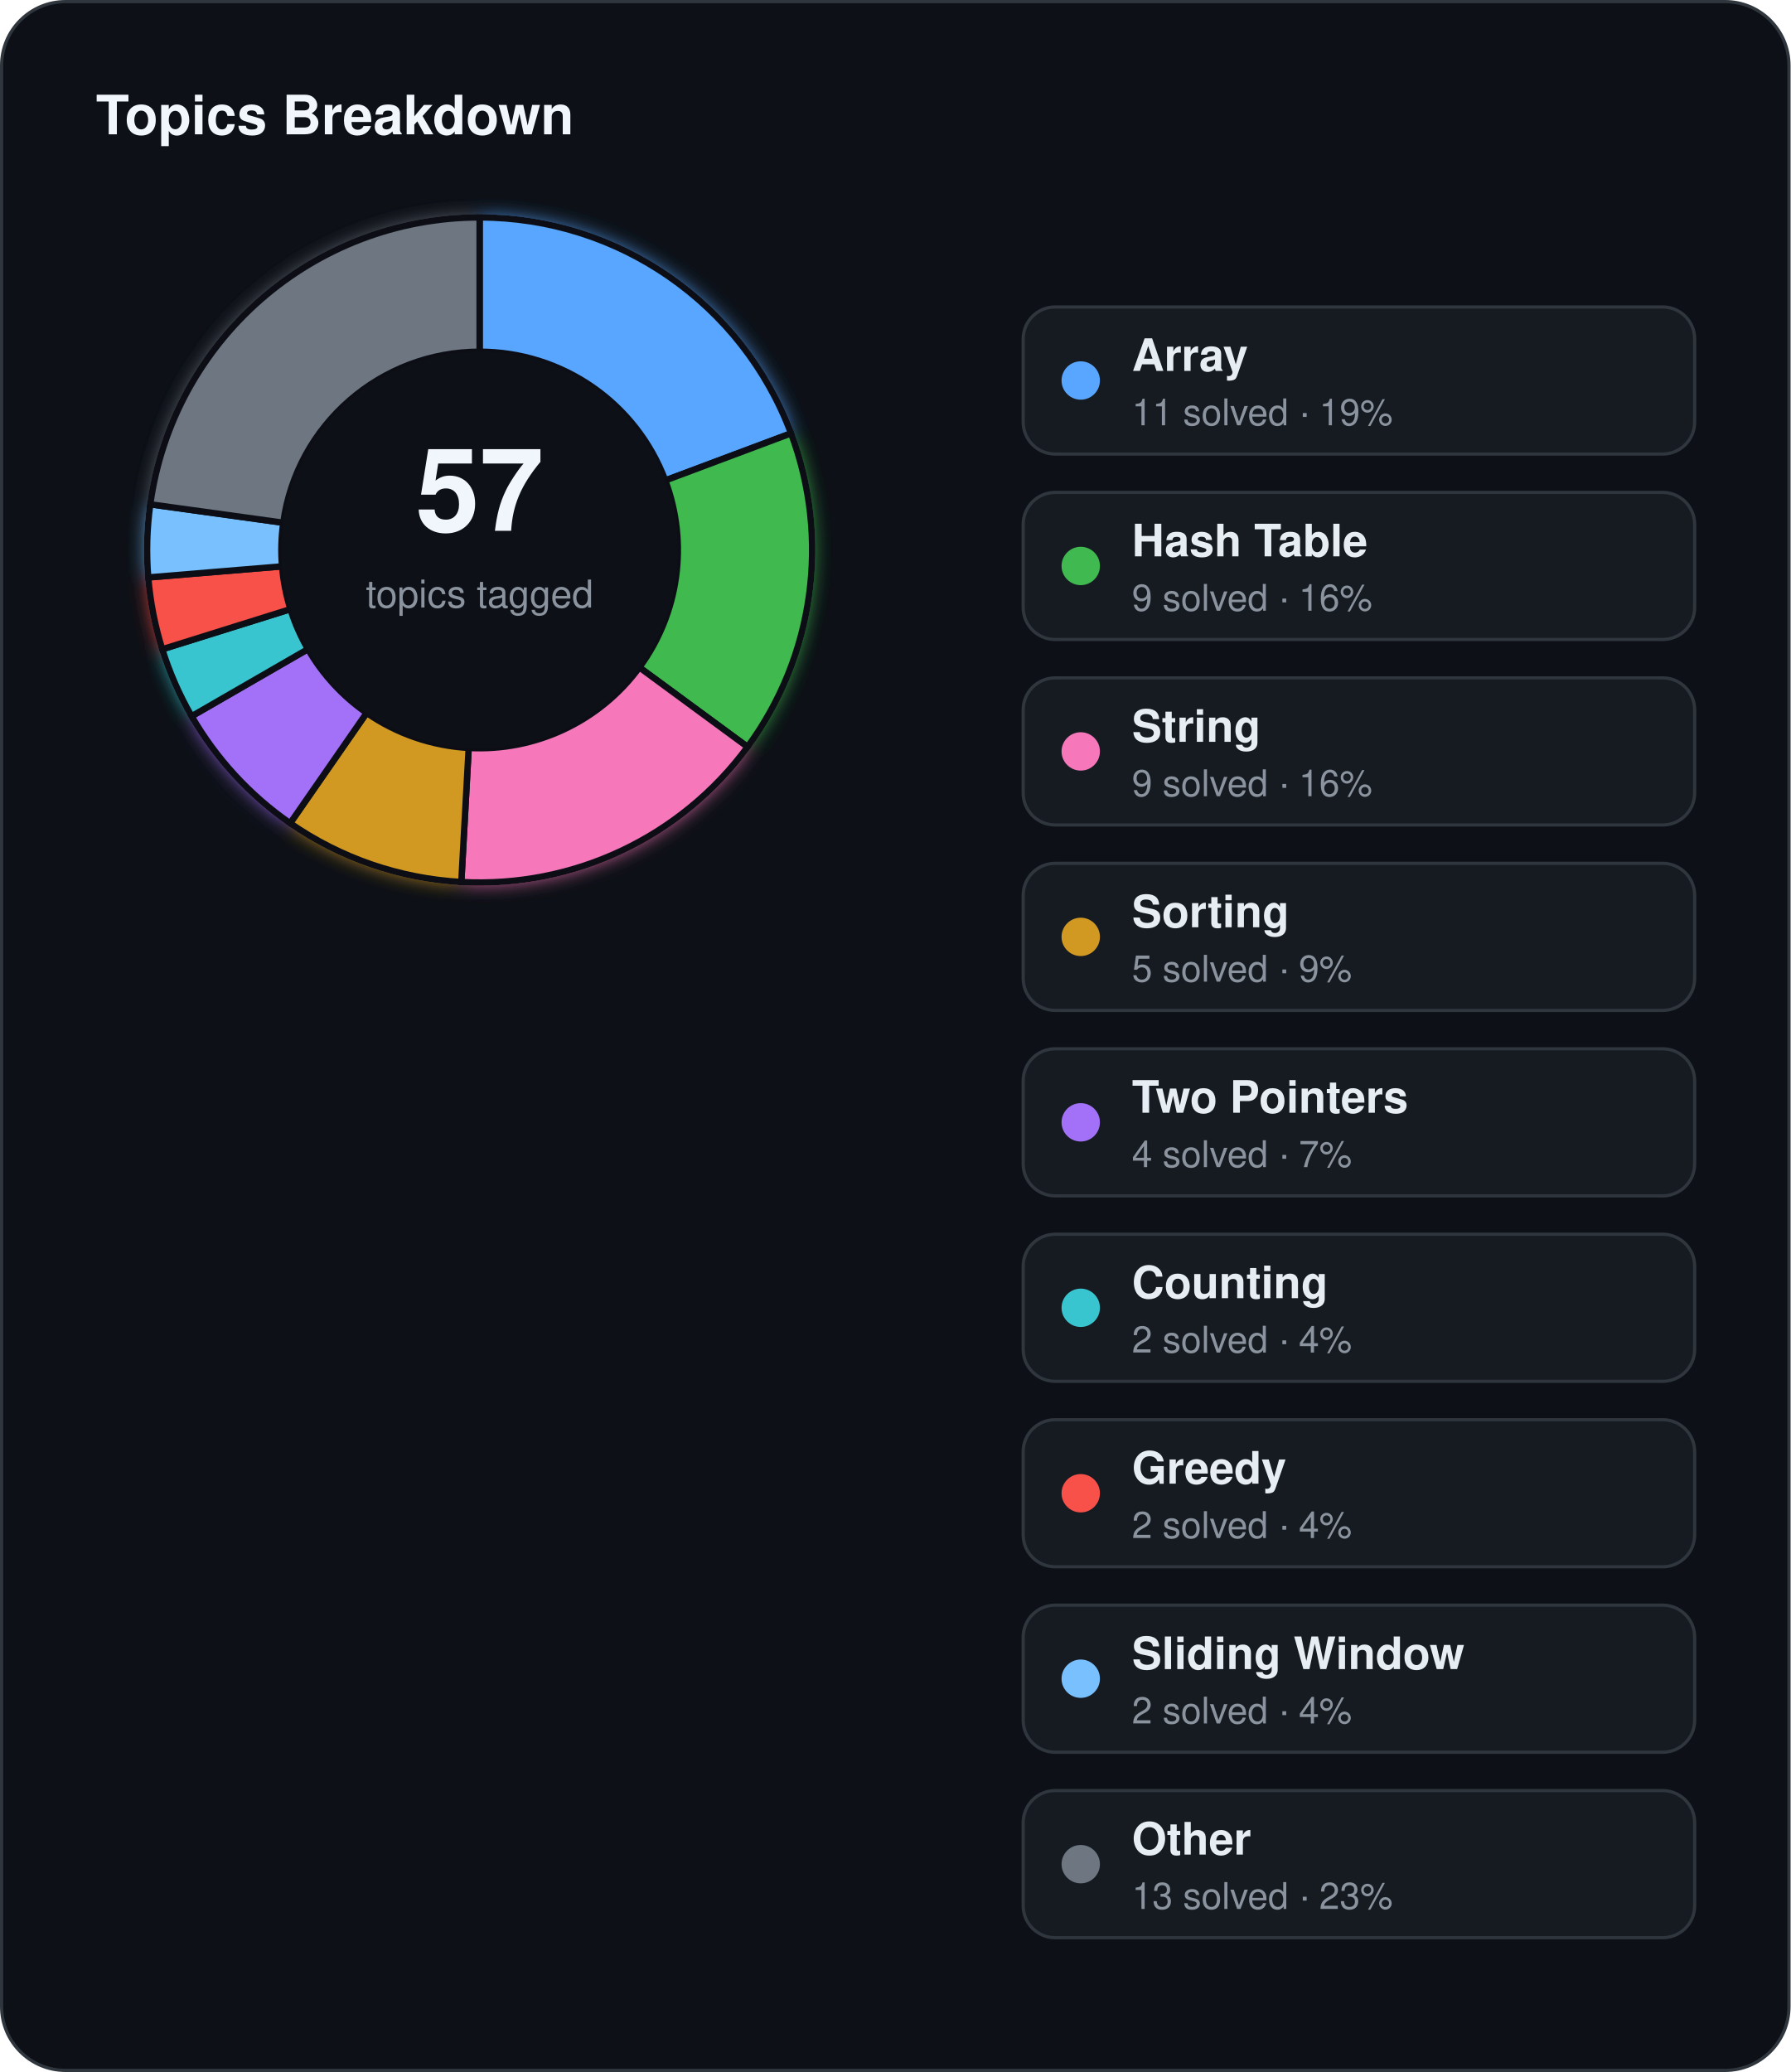
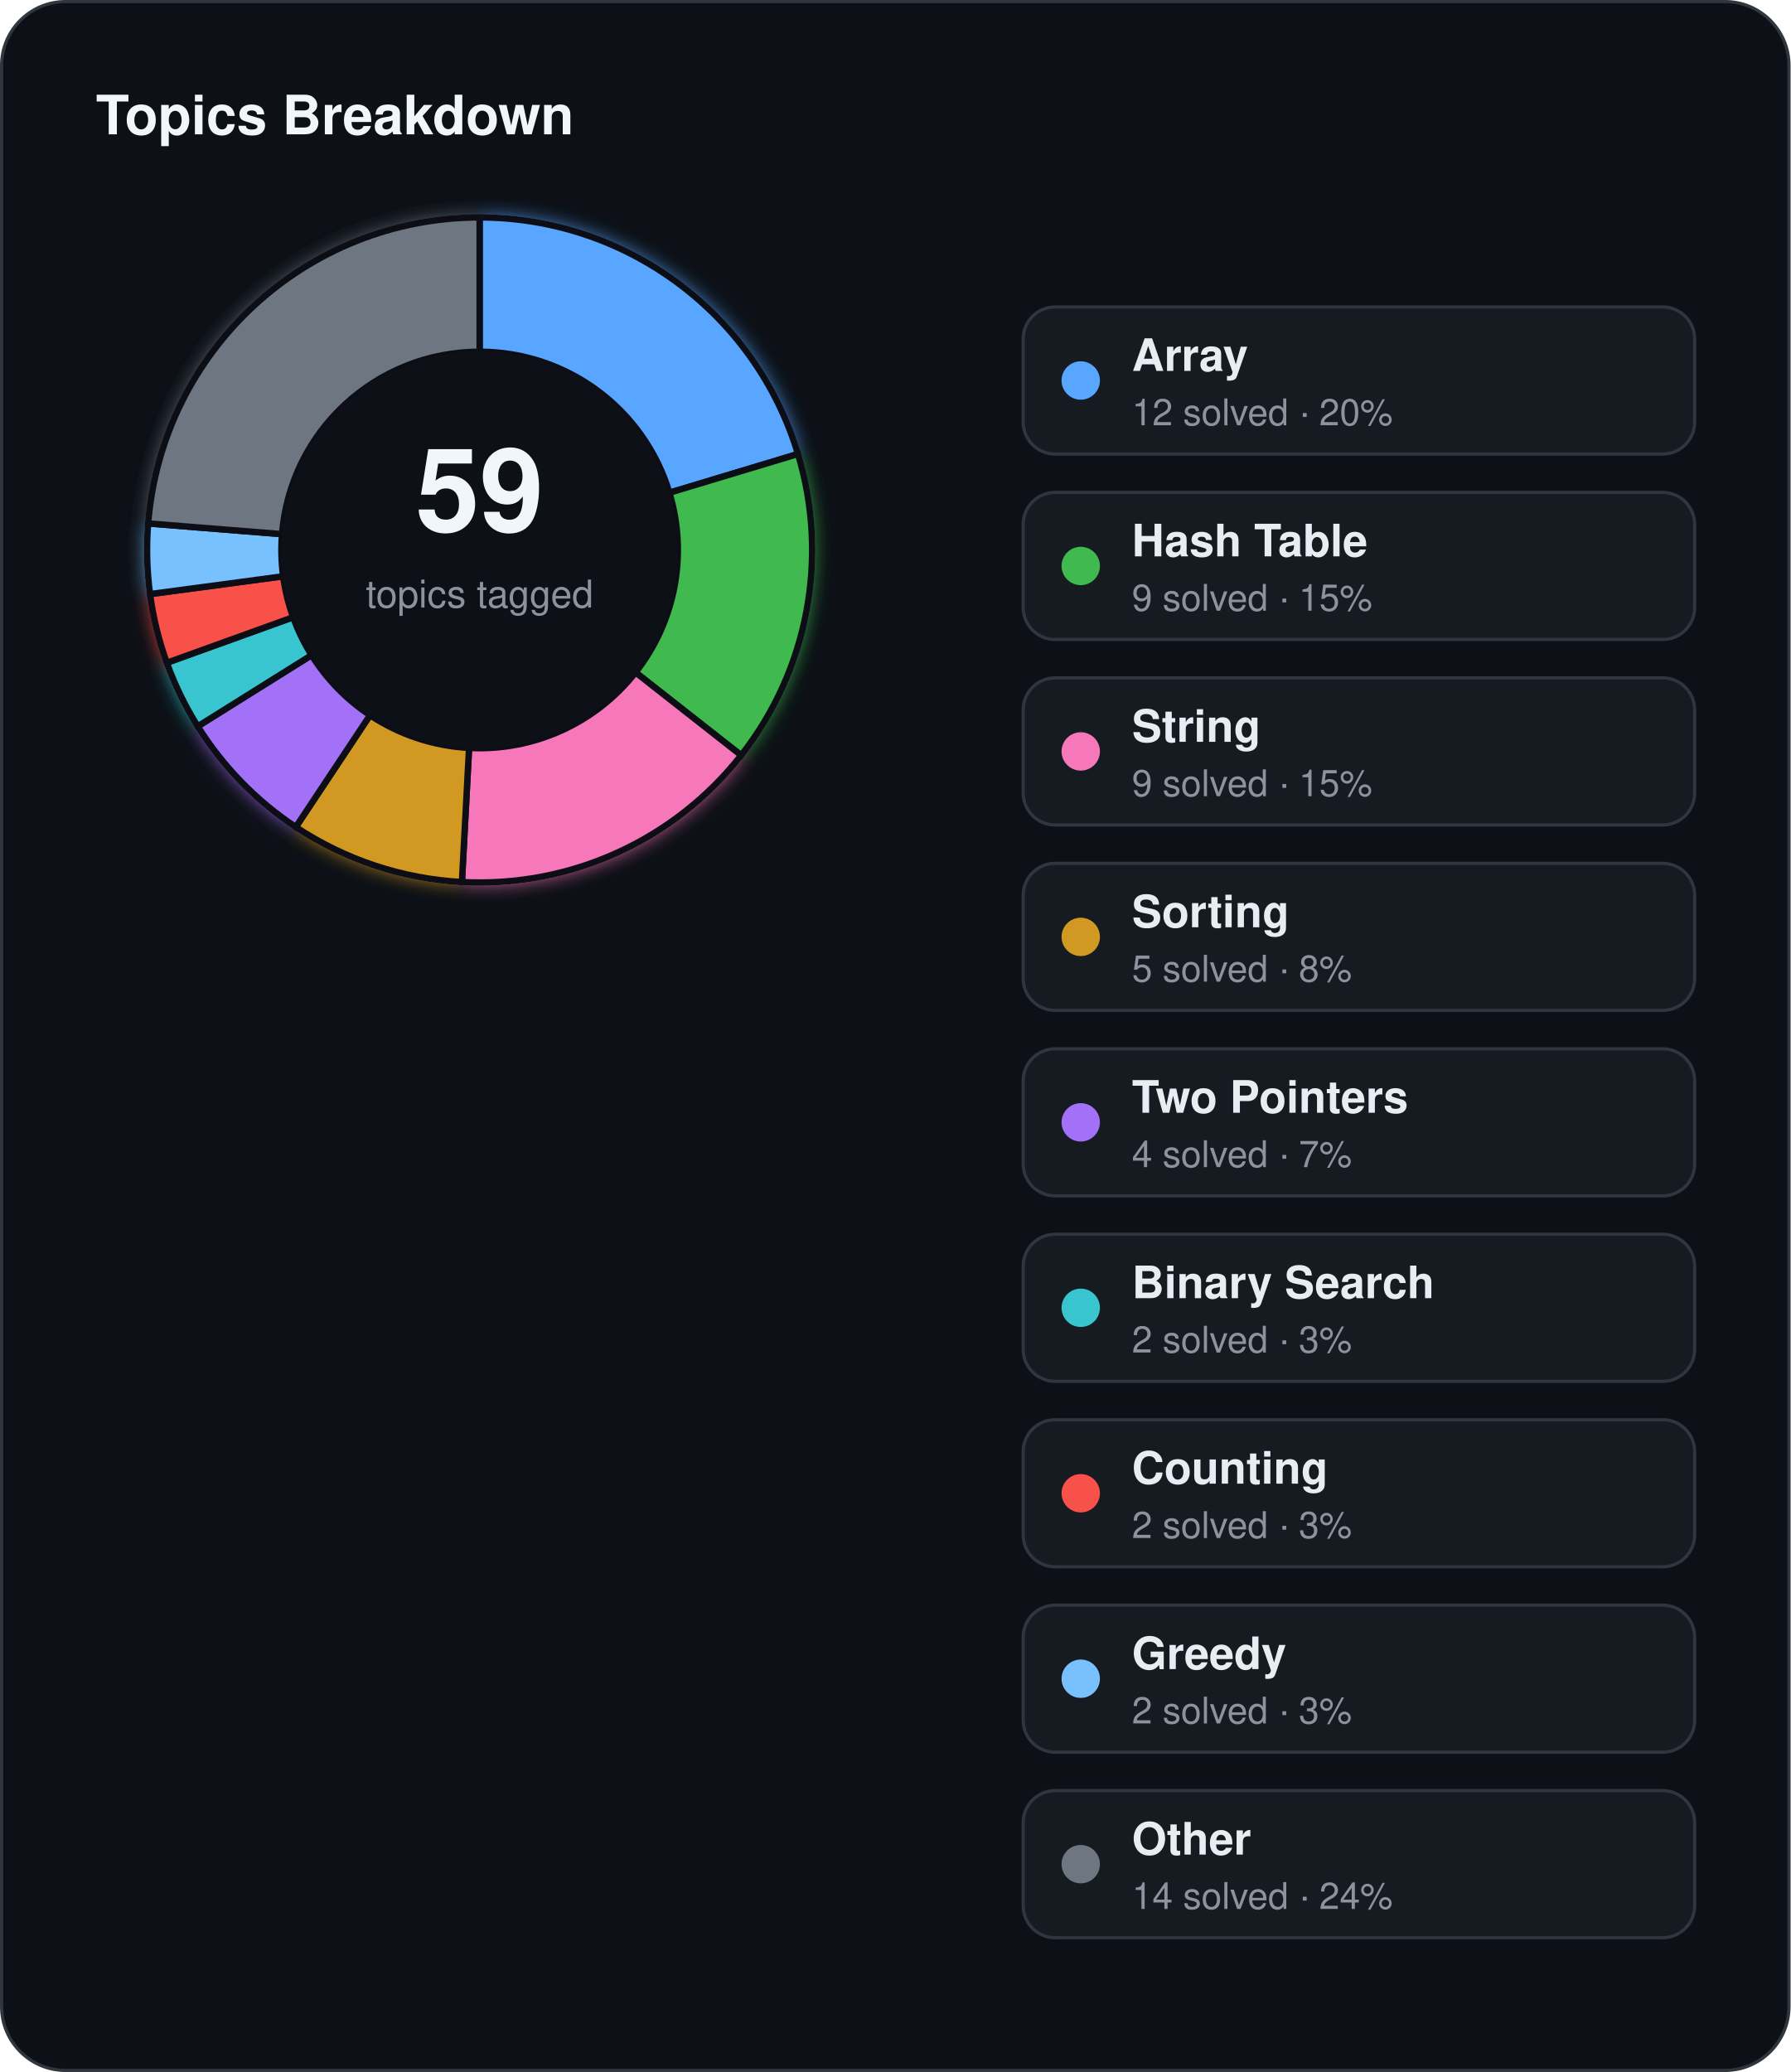
<svg xmlns="http://www.w3.org/2000/svg" width="560" height="648" viewBox="0 0 560 648">
  <defs>
    <filter id="topics-glow" x="-60%" y="-60%" width="220%" height="220%">
      <feGaussianBlur stdDeviation="3" result="blur" />
      <feMerge>
        <feMergeNode in="blur" />
        <feMergeNode in="SourceGraphic" />
      </feMerge>
    </filter>
  </defs>
  <rect x="0.5" y="0.5" width="559" height="647" rx="20" fill="#0d1117" stroke="#30363d" stroke-width="1" />
  <text x="30" y="42" fill="#f0f6fc" font-family="Segoe UI, Helvetica, Arial, sans-serif" font-size="17" font-weight="700">Topics Breakdown</text>
  <g filter="url(#topics-glow)">
-     <path d="M 150.00,68.00 A 104,104 0 0 1 247.40,135.53 L 208.06,150.26 A 62,62 0 0 0 150.00,110.00 Z" fill="#58a6ff" stroke="#0d1117" stroke-width="2" />
-     <path d="M 247.40,135.53 A 104,104 0 0 1 233.80,233.59 L 199.96,208.72 A 62,62 0 0 0 208.06,150.26 Z" fill="#3fb950" stroke="#0d1117" stroke-width="2" />
-     <path d="M 233.80,233.59 A 104,104 0 0 1 144.27,275.84 L 146.58,233.91 A 62,62 0 0 0 199.96,208.72 Z" fill="#f778ba" stroke="#0d1117" stroke-width="2" />
-     <path d="M 144.27,275.84 A 104,104 0 0 1 90.74,257.46 L 114.67,222.95 A 62,62 0 0 0 146.58,233.91 Z" fill="#d29922" stroke="#0d1117" stroke-width="2" />
-     <path d="M 90.74,257.46 A 104,104 0 0 1 59.93,224.00 L 96.31,203.00 A 62,62 0 0 0 114.67,222.95 Z" fill="#a371f7" stroke="#0d1117" stroke-width="2" />
-     <path d="M 59.93,224.00 A 104,104 0 0 1 50.74,203.05 L 90.83,190.51 A 62,62 0 0 0 96.31,203.00 Z" fill="#39c5cf" stroke="#0d1117" stroke-width="2" />
-     <path d="M 50.74,203.05 A 104,104 0 0 1 46.36,180.59 L 88.21,177.12 A 62,62 0 0 0 90.83,190.51 Z" fill="#f85149" stroke="#0d1117" stroke-width="2" />
-     <path d="M 46.36,180.59 A 104,104 0 0 1 46.99,157.72 L 88.59,163.48 A 62,62 0 0 0 88.21,177.12 Z" fill="#79c0ff" stroke="#0d1117" stroke-width="2" />
-     <path d="M 46.99,157.72 A 104,104 0 0 1 150.00,68.00 L 150.00,110.00 A 62,62 0 0 0 88.59,163.48 Z" fill="#6e7681" stroke="#0d1117" stroke-width="2" />
+     <path d="M 150.00,68.00 A 104,104 0 0 1 249.57,141.98 L 209.36,154.10 A 62,62 0 0 0 150.00,110.00 Z" fill="#58a6ff" stroke="#0d1117" stroke-width="2" />
+     <path d="M 249.57,141.98 A 104,104 0 0 1 231.80,236.22 L 198.77,210.29 A 62,62 0 0 0 209.36,154.10 Z" fill="#3fb950" stroke="#0d1117" stroke-width="2" />
+     <path d="M 231.80,236.22 A 104,104 0 0 1 144.46,275.85 L 146.70,233.91 A 62,62 0 0 0 198.77,210.29 Z" fill="#f778ba" stroke="#0d1117" stroke-width="2" />
+     <path d="M 144.46,275.85 A 104,104 0 0 1 92.51,258.66 L 115.73,223.67 A 62,62 0 0 0 146.70,233.91 Z" fill="#d29922" stroke="#0d1117" stroke-width="2" />
+     <path d="M 92.51,258.66 A 104,104 0 0 1 61.84,227.16 L 97.44,204.89 A 62,62 0 0 0 115.73,223.67 Z" fill="#a371f7" stroke="#0d1117" stroke-width="2" />
+     <path d="M 61.84,227.16 A 104,104 0 0 1 52.17,207.28 L 91.68,193.03 A 62,62 0 0 0 97.44,204.89 Z" fill="#39c5cf" stroke="#0d1117" stroke-width="2" />
+     <path d="M 52.17,207.28 A 104,104 0 0 1 46.92,185.80 L 88.55,180.23 A 62,62 0 0 0 91.68,193.03 Z" fill="#f85149" stroke="#0d1117" stroke-width="2" />
+     <path d="M 46.92,185.80 A 104,104 0 0 1 46.33,163.70 L 88.20,167.05 A 62,62 0 0 0 88.55,180.23 Z" fill="#79c0ff" stroke="#0d1117" stroke-width="2" />
+     <path d="M 46.33,163.70 A 104,104 0 0 1 150.00,68.00 L 150.00,110.00 A 62,62 0 0 0 88.20,167.05 Z" fill="#6e7681" stroke="#0d1117" stroke-width="2" />
  </g>
  <circle cx="150" cy="172" r="62" fill="#0d1117" />
-   <text x="150" y="166" text-anchor="middle" fill="#f0f6fc" font-family="Segoe UI, Helvetica, Arial, sans-serif" font-size="36" font-weight="700">57</text>
+   <text x="150" y="166" text-anchor="middle" fill="#f0f6fc" font-family="Segoe UI, Helvetica, Arial, sans-serif" font-size="36" font-weight="700">59</text>
  <text x="150" y="190" text-anchor="middle" fill="#8b949e" font-family="Segoe UI, Helvetica, Arial, sans-serif" font-size="12">topics tagged</text>
  <rect x="320" y="96" width="210" height="46" rx="10" fill="#161b22" stroke="#30363d" stroke-width="1" />
  <circle cx="338" cy="119" r="6" fill="#58a6ff" />
  <text x="354" y="116" fill="#e6edf3" font-family="Segoe UI, Helvetica, Arial, sans-serif" font-size="14" font-weight="600">Array</text>
-   <text x="354" y="133" fill="#8b949e" font-family="Segoe UI, Helvetica, Arial, sans-serif" font-size="11.5">11 solved · 19%</text>
+   <text x="354" y="133" fill="#8b949e" font-family="Segoe UI, Helvetica, Arial, sans-serif" font-size="11.5">12 solved · 20%</text>
  <rect x="320" y="154" width="210" height="46" rx="10" fill="#161b22" stroke="#30363d" stroke-width="1" />
  <circle cx="338" cy="177" r="6" fill="#3fb950" />
  <text x="354" y="174" fill="#e6edf3" font-family="Segoe UI, Helvetica, Arial, sans-serif" font-size="14" font-weight="600">Hash Table</text>
-   <text x="354" y="191" fill="#8b949e" font-family="Segoe UI, Helvetica, Arial, sans-serif" font-size="11.5">9 solved · 16%</text>
+   <text x="354" y="191" fill="#8b949e" font-family="Segoe UI, Helvetica, Arial, sans-serif" font-size="11.5">9 solved · 15%</text>
  <rect x="320" y="212" width="210" height="46" rx="10" fill="#161b22" stroke="#30363d" stroke-width="1" />
  <circle cx="338" cy="235" r="6" fill="#f778ba" />
  <text x="354" y="232" fill="#e6edf3" font-family="Segoe UI, Helvetica, Arial, sans-serif" font-size="14" font-weight="600">String</text>
-   <text x="354" y="249" fill="#8b949e" font-family="Segoe UI, Helvetica, Arial, sans-serif" font-size="11.5">9 solved · 16%</text>
+   <text x="354" y="249" fill="#8b949e" font-family="Segoe UI, Helvetica, Arial, sans-serif" font-size="11.5">9 solved · 15%</text>
  <rect x="320" y="270" width="210" height="46" rx="10" fill="#161b22" stroke="#30363d" stroke-width="1" />
  <circle cx="338" cy="293" r="6" fill="#d29922" />
  <text x="354" y="290" fill="#e6edf3" font-family="Segoe UI, Helvetica, Arial, sans-serif" font-size="14" font-weight="600">Sorting</text>
-   <text x="354" y="307" fill="#8b949e" font-family="Segoe UI, Helvetica, Arial, sans-serif" font-size="11.5">5 solved · 9%</text>
+   <text x="354" y="307" fill="#8b949e" font-family="Segoe UI, Helvetica, Arial, sans-serif" font-size="11.5">5 solved · 8%</text>
  <rect x="320" y="328" width="210" height="46" rx="10" fill="#161b22" stroke="#30363d" stroke-width="1" />
  <circle cx="338" cy="351" r="6" fill="#a371f7" />
  <text x="354" y="348" fill="#e6edf3" font-family="Segoe UI, Helvetica, Arial, sans-serif" font-size="14" font-weight="600">Two Pointers</text>
  <text x="354" y="365" fill="#8b949e" font-family="Segoe UI, Helvetica, Arial, sans-serif" font-size="11.5">4 solved · 7%</text>
  <rect x="320" y="386" width="210" height="46" rx="10" fill="#161b22" stroke="#30363d" stroke-width="1" />
  <circle cx="338" cy="409" r="6" fill="#39c5cf" />
-   <text x="354" y="406" fill="#e6edf3" font-family="Segoe UI, Helvetica, Arial, sans-serif" font-size="14" font-weight="600">Counting</text>
-   <text x="354" y="423" fill="#8b949e" font-family="Segoe UI, Helvetica, Arial, sans-serif" font-size="11.5">2 solved · 4%</text>
+   <text x="354" y="406" fill="#e6edf3" font-family="Segoe UI, Helvetica, Arial, sans-serif" font-size="14" font-weight="600">Binary Search</text>
+   <text x="354" y="423" fill="#8b949e" font-family="Segoe UI, Helvetica, Arial, sans-serif" font-size="11.5">2 solved · 3%</text>
  <rect x="320" y="444" width="210" height="46" rx="10" fill="#161b22" stroke="#30363d" stroke-width="1" />
  <circle cx="338" cy="467" r="6" fill="#f85149" />
-   <text x="354" y="464" fill="#e6edf3" font-family="Segoe UI, Helvetica, Arial, sans-serif" font-size="14" font-weight="600">Greedy</text>
-   <text x="354" y="481" fill="#8b949e" font-family="Segoe UI, Helvetica, Arial, sans-serif" font-size="11.5">2 solved · 4%</text>
+   <text x="354" y="464" fill="#e6edf3" font-family="Segoe UI, Helvetica, Arial, sans-serif" font-size="14" font-weight="600">Counting</text>
+   <text x="354" y="481" fill="#8b949e" font-family="Segoe UI, Helvetica, Arial, sans-serif" font-size="11.5">2 solved · 3%</text>
  <rect x="320" y="502" width="210" height="46" rx="10" fill="#161b22" stroke="#30363d" stroke-width="1" />
  <circle cx="338" cy="525" r="6" fill="#79c0ff" />
-   <text x="354" y="522" fill="#e6edf3" font-family="Segoe UI, Helvetica, Arial, sans-serif" font-size="14" font-weight="600">Sliding Window</text>
-   <text x="354" y="539" fill="#8b949e" font-family="Segoe UI, Helvetica, Arial, sans-serif" font-size="11.5">2 solved · 4%</text>
+   <text x="354" y="522" fill="#e6edf3" font-family="Segoe UI, Helvetica, Arial, sans-serif" font-size="14" font-weight="600">Greedy</text>
+   <text x="354" y="539" fill="#8b949e" font-family="Segoe UI, Helvetica, Arial, sans-serif" font-size="11.5">2 solved · 3%</text>
  <rect x="320" y="560" width="210" height="46" rx="10" fill="#161b22" stroke="#30363d" stroke-width="1" />
  <circle cx="338" cy="583" r="6" fill="#6e7681" />
  <text x="354" y="580" fill="#e6edf3" font-family="Segoe UI, Helvetica, Arial, sans-serif" font-size="14" font-weight="600">Other</text>
-   <text x="354" y="597" fill="#8b949e" font-family="Segoe UI, Helvetica, Arial, sans-serif" font-size="11.5">13 solved · 23%</text>
+   <text x="354" y="597" fill="#8b949e" font-family="Segoe UI, Helvetica, Arial, sans-serif" font-size="11.5">14 solved · 24%</text>
</svg>
